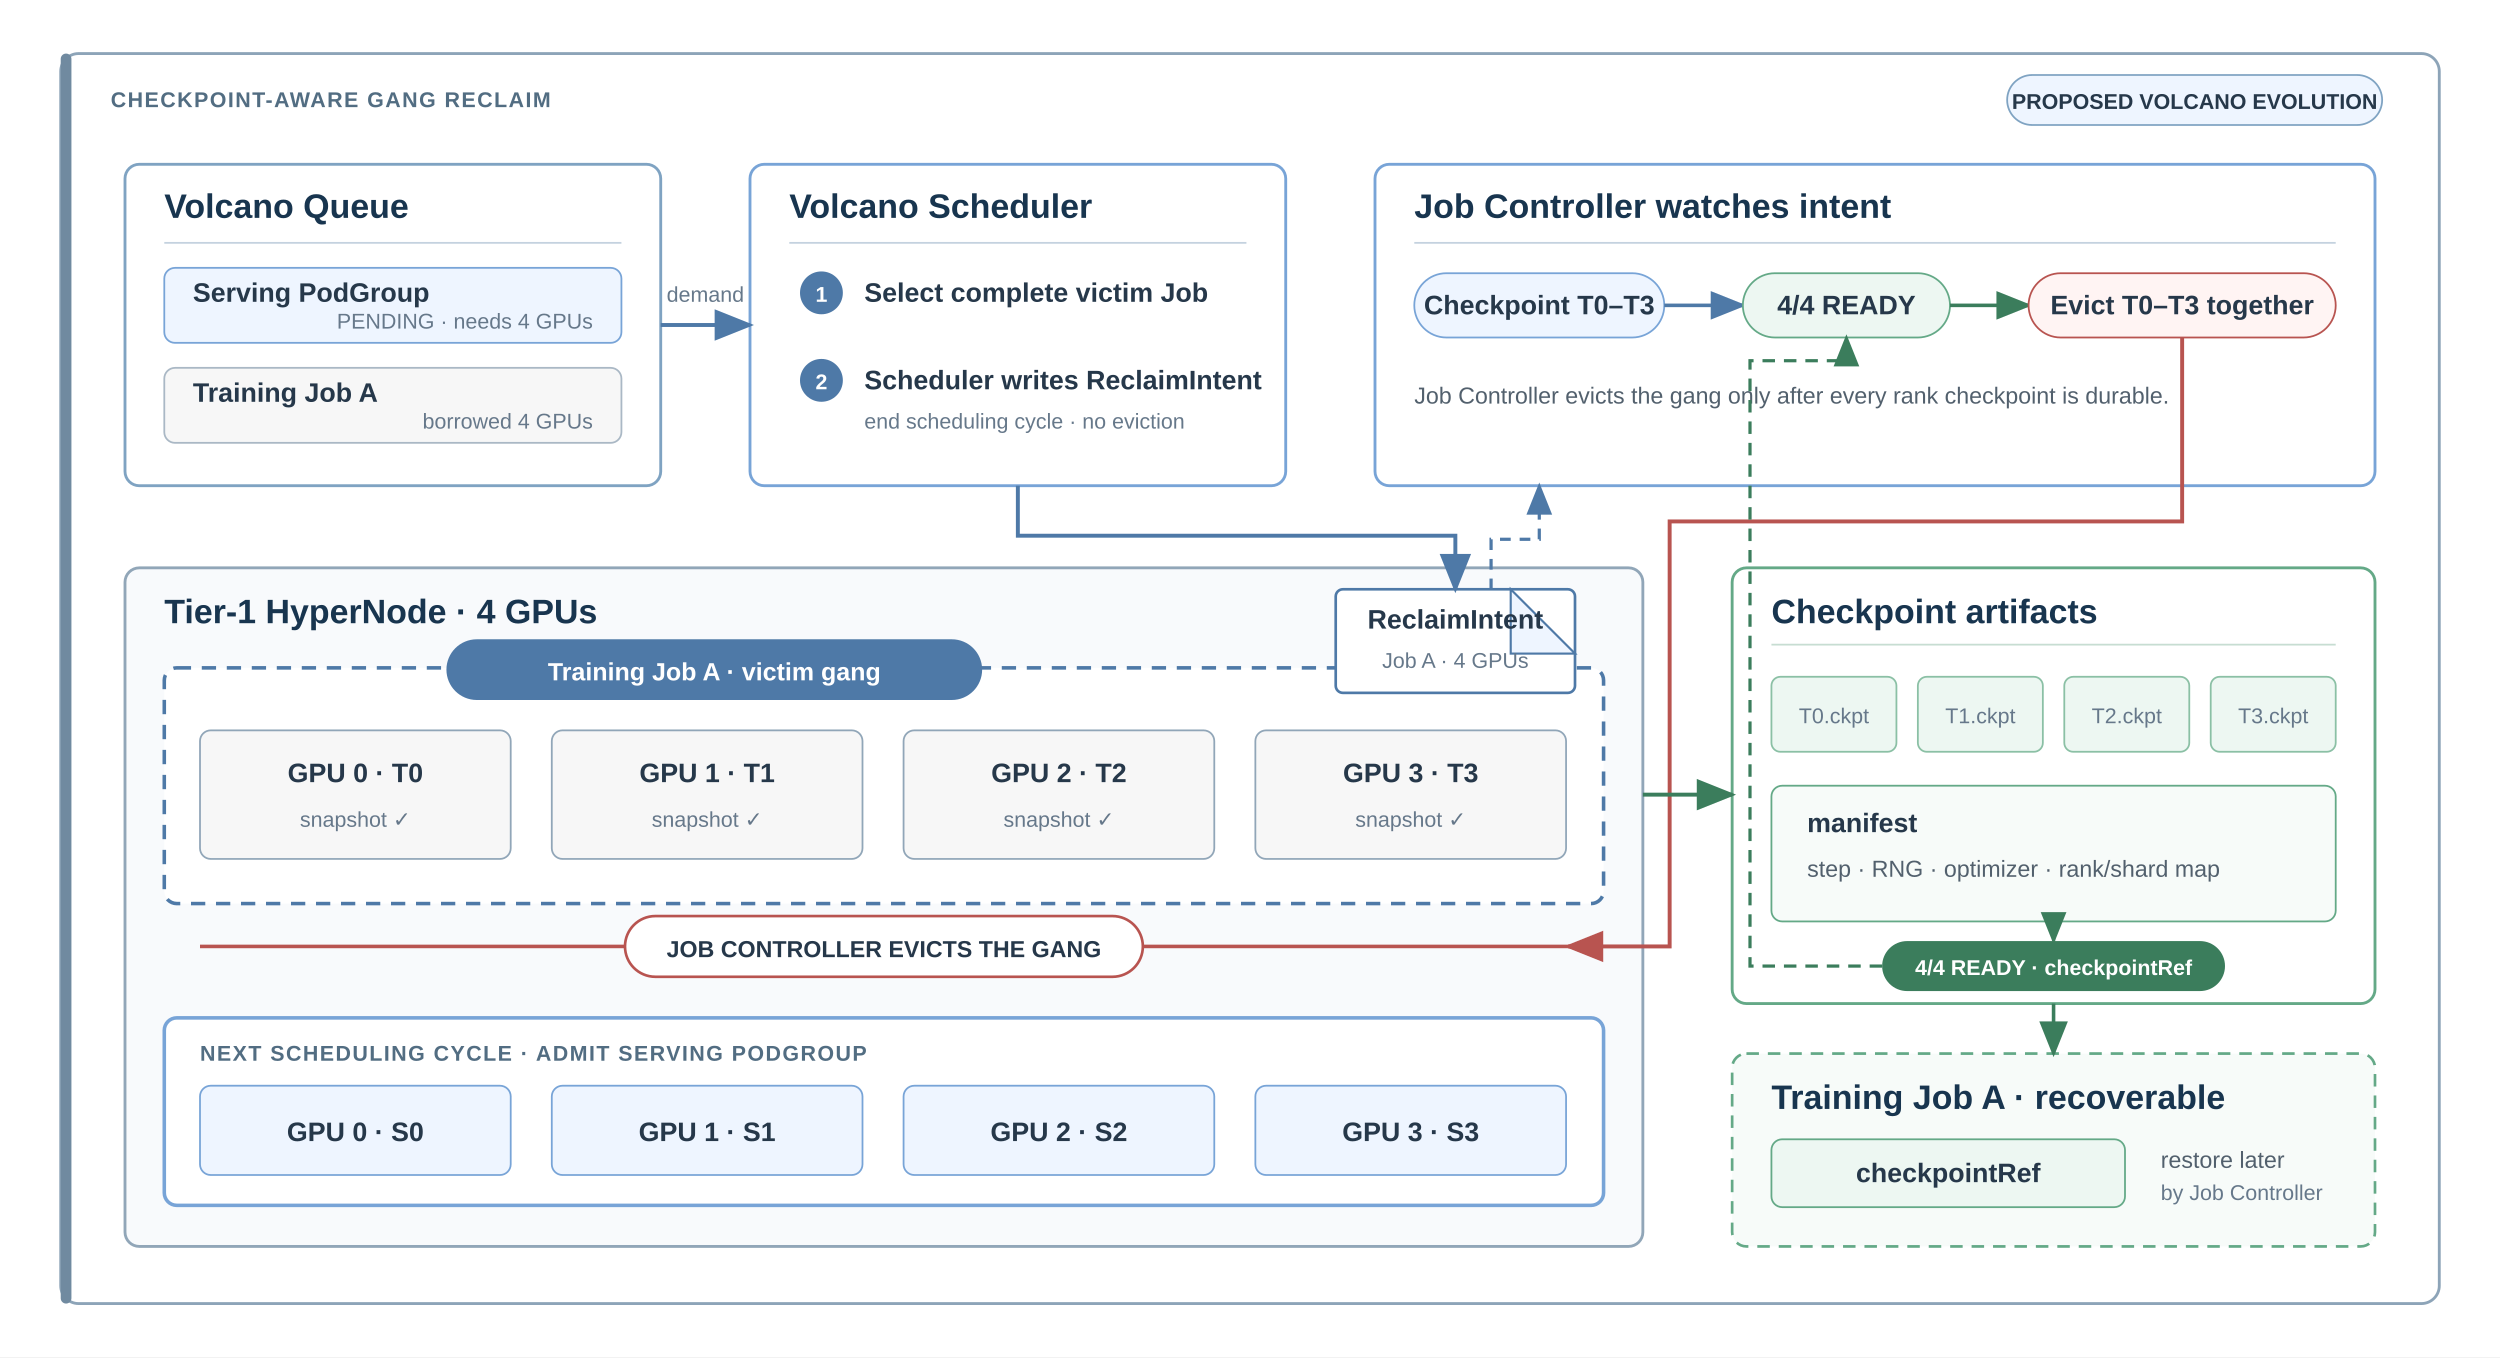
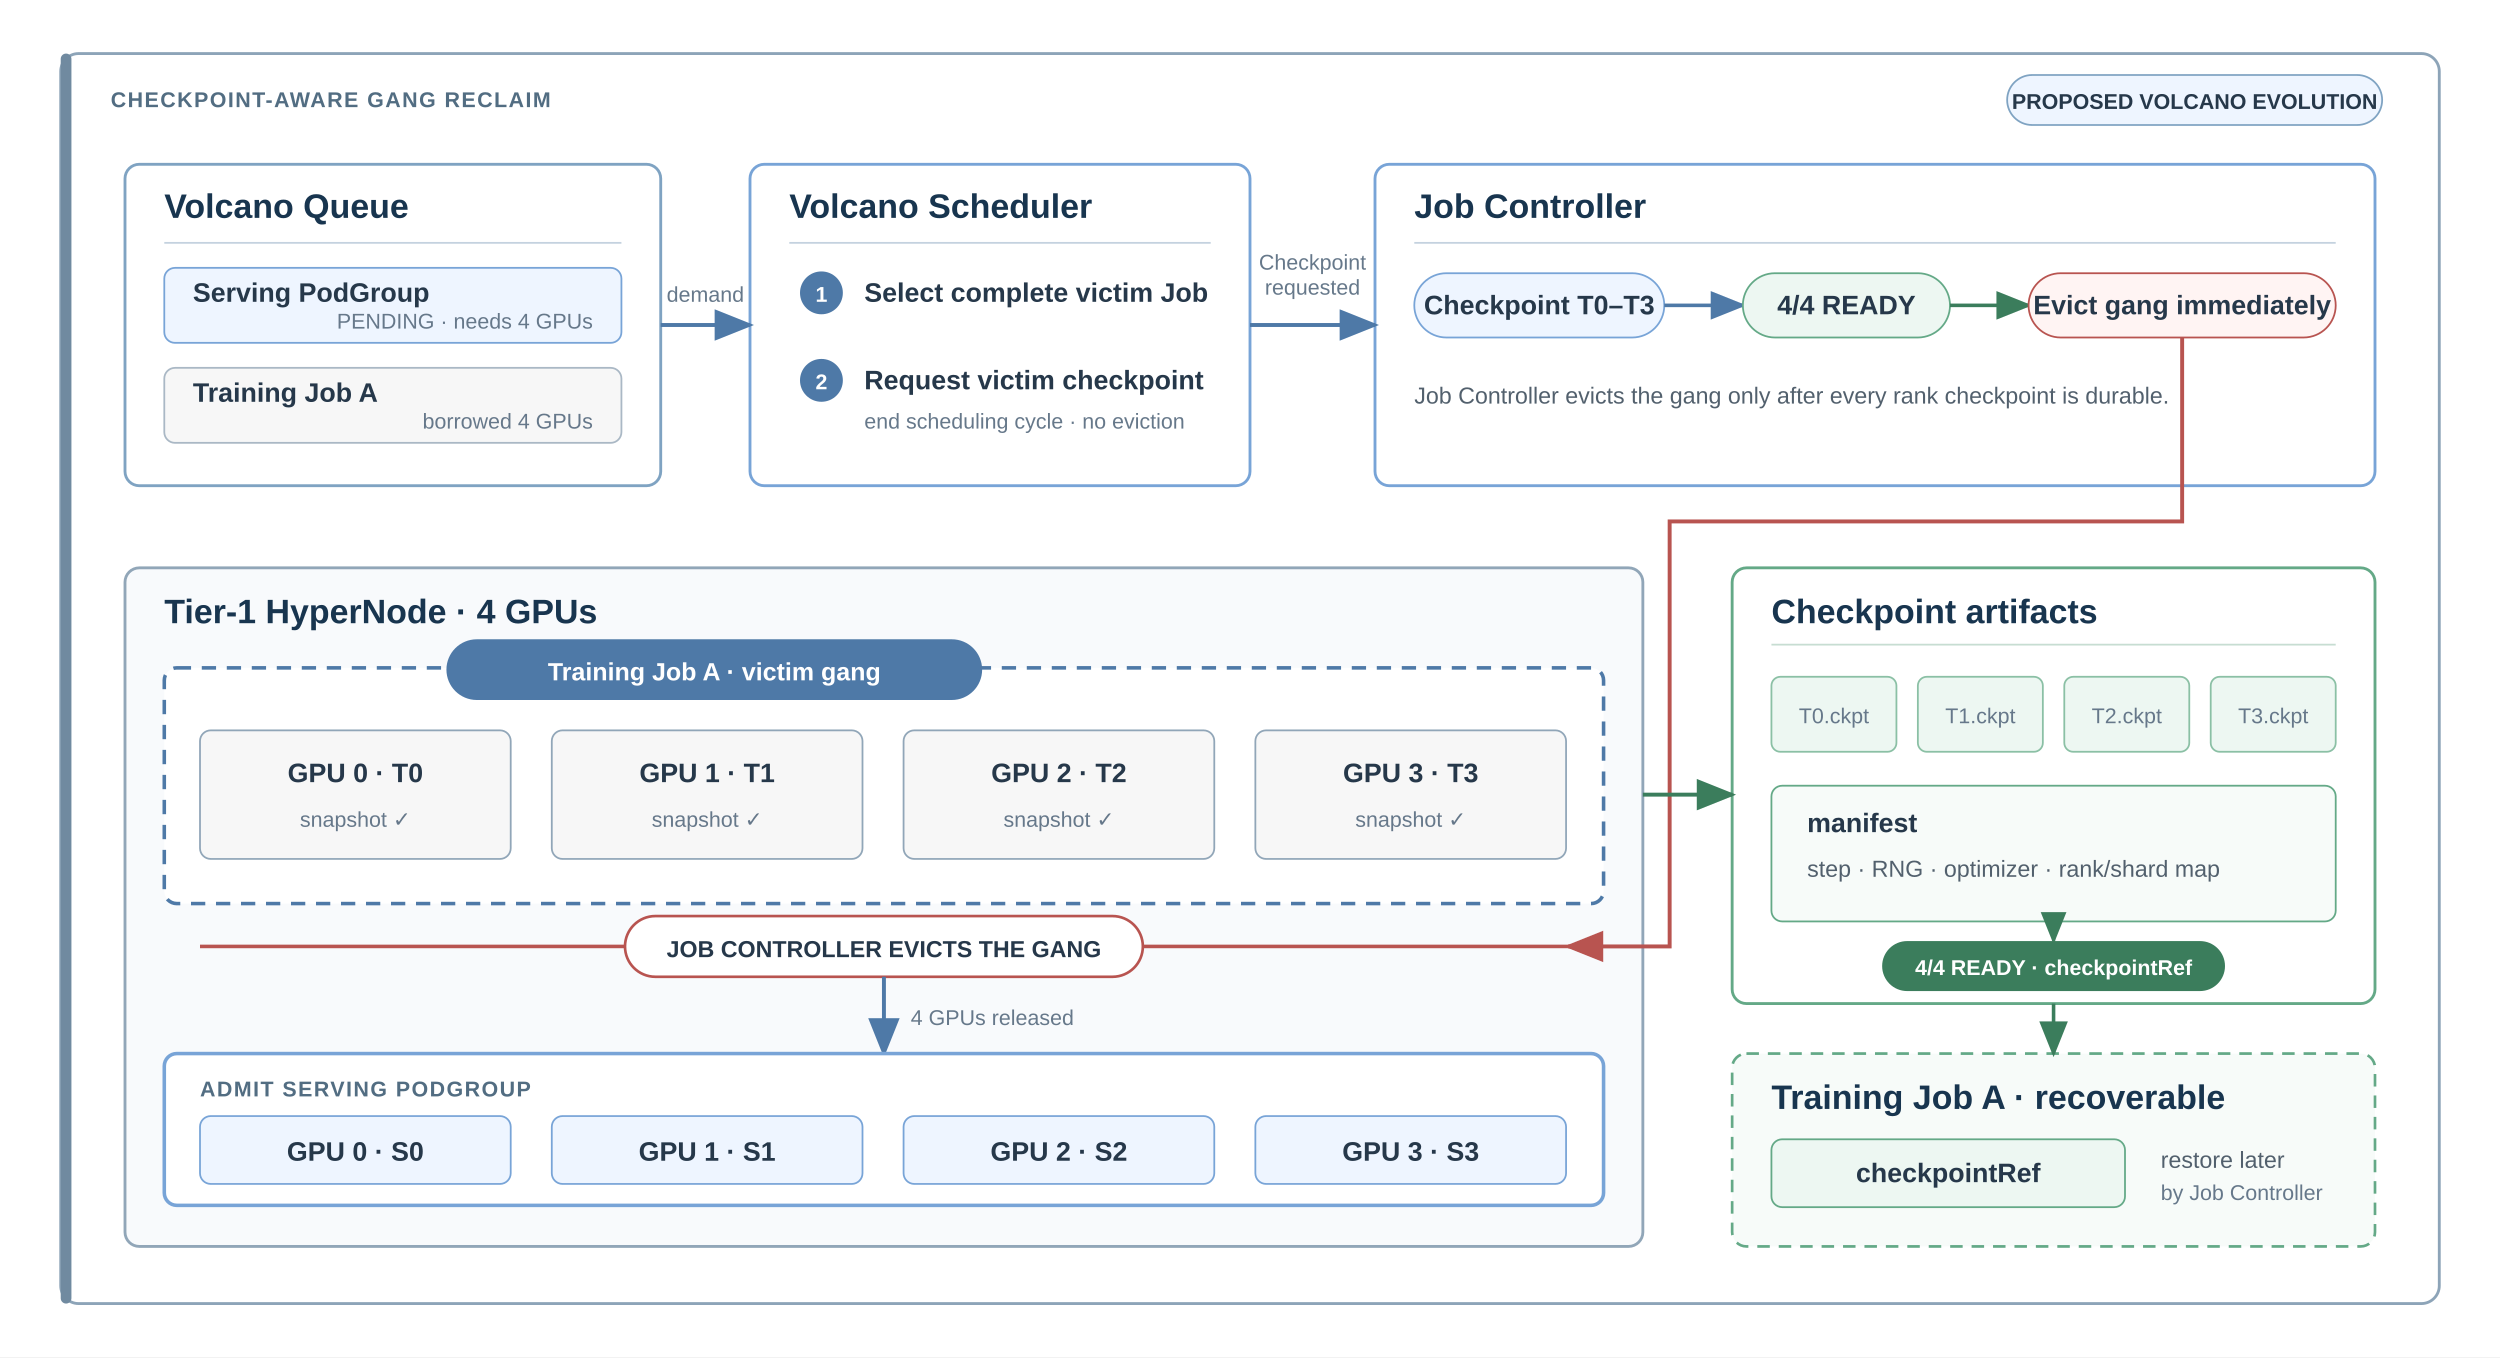
<svg xmlns="http://www.w3.org/2000/svg" width="1400" height="760" viewBox="0 0 1400 760">
  <defs>
    <marker id="blueArrow" markerWidth="10" markerHeight="8" refX="9" refY="4" orient="auto">
      <path d="M0 0L10 4L0 8Z" fill="#4e79a7" />
    </marker>
    <marker id="greenArrow" markerWidth="10" markerHeight="8" refX="9" refY="4" orient="auto">
      <path d="M0 0L10 4L0 8Z" fill="#3b7d5c" />
    </marker>
    <marker id="redArrow" markerWidth="10" markerHeight="8" refX="9" refY="4" orient="auto">
      <path d="M0 0L10 4L0 8Z" fill="#b85450" />
    </marker>
    <style>
      text{font-family:Arial,Helvetica,sans-serif;fill:#26384a}
      .eyebrow{font-size:12px;font-weight:700;letter-spacing:.8px;fill:#526d82}
      .title{font-size:19px;font-weight:700;fill:#18354f}
      .label{font-size:15px;font-weight:700}
      .body{font-size:13px;fill:#52606d}
      .tiny{font-size:12px;fill:#66788a}
      .white{fill:#ffffff}
    </style>
  </defs>
  <rect width="1400" height="760" fill="#ffffff" />
  <rect x="34" y="30" width="1332" height="700" rx="10" fill="#ffffff" stroke="#8da4b8" stroke-width="1.6" />
  <rect x="34" y="30" width="6" height="700" rx="3" fill="#708aa0" />
  <text x="62" y="60" class="eyebrow">CHECKPOINT-AWARE GANG RECLAIM</text>
  <rect x="1124" y="42" width="210" height="28" rx="14" fill="#eef5ff" stroke="#7fa3c2" />
  <text x="1229" y="61" font-size="12" font-weight="700" fill="#355e87" text-anchor="middle">PROPOSED VOLCANO EVOLUTION</text>
  <rect x="70" y="92" width="300" height="180" rx="8" fill="#ffffff" stroke="#7fa3c2" stroke-width="1.6" />
  <text x="92" y="122" class="title">Volcano Queue</text>
  <line x1="92" y1="136" x2="348" y2="136" stroke="#c4d2df" />
  <rect x="92" y="150" width="256" height="42" rx="6" fill="#eef5ff" stroke="#78a4d7" />
  <text x="108" y="169" class="label">Serving PodGroup</text>
  <text x="332" y="184" class="tiny" text-anchor="end">PENDING · needs 4 GPUs</text>
  <rect x="92" y="206" width="256" height="42" rx="6" fill="#f7f7f7" stroke="#aab8c5" />
  <text x="108" y="225" class="label">Training Job A</text>
  <text x="332" y="240" class="tiny" text-anchor="end">borrowed 4 GPUs</text>
-   <rect x="420" y="92" width="300" height="180" rx="8" fill="#ffffff" stroke="#78a4d7" stroke-width="1.6" />
+   <rect x="420" y="92" width="280" height="180" rx="8" fill="#ffffff" stroke="#78a4d7" stroke-width="1.6" />
  <text x="442" y="122" class="title">Volcano Scheduler</text>
-   <line x1="442" y1="136" x2="698" y2="136" stroke="#c4d2df" />
+   <line x1="442" y1="136" x2="678" y2="136" stroke="#c4d2df" />
  <circle cx="460" cy="164" r="12" fill="#4e79a7" />
  <text x="460" y="169" class="white" font-size="12" font-weight="700" text-anchor="middle">1</text>
  <text x="484" y="169" class="label">Select complete victim Job</text>
  <circle cx="460" cy="213" r="12" fill="#4e79a7" />
  <text x="460" y="218" class="white" font-size="12" font-weight="700" text-anchor="middle">2</text>
-   <text x="484" y="218" class="label">Scheduler writes ReclaimIntent</text>
+   <text x="484" y="218" class="label">Request victim checkpoint</text>
  <text x="484" y="240" class="tiny">end scheduling cycle · no eviction</text>
  <rect x="770" y="92" width="560" height="180" rx="8" fill="#ffffff" stroke="#78a4d7" stroke-width="1.6" />
-   <text x="792" y="122" class="title">Job Controller watches intent</text>
+   <text x="792" y="122" class="title">Job Controller</text>
  <line x1="792" y1="136" x2="1308" y2="136" stroke="#c4d2df" />
  <rect x="792" y="153" width="140" height="36" rx="18" fill="#eef5ff" stroke="#78a4d7" />
  <text x="862" y="176" class="label" text-anchor="middle">Checkpoint T0–T3</text>
  <path d="M932 171H976" fill="none" stroke="#4e79a7" stroke-width="2" marker-end="url(#blueArrow)" />
  <rect x="976" y="153" width="116" height="36" rx="18" fill="#edf7f2" stroke="#64a987" />
  <text x="1034" y="176" class="label" fill="#285f49" text-anchor="middle">4/4 READY</text>
  <path d="M1092 171H1136" fill="none" stroke="#3b7d5c" stroke-width="2" marker-end="url(#greenArrow)" />
  <rect x="1136" y="153" width="172" height="36" rx="18" fill="#fff4f3" stroke="#b85450" />
-   <text x="1222" y="176" class="label" fill="#7f2f2b" text-anchor="middle">Evict T0–T3 together</text>
+   <text x="1222" y="176" class="label" fill="#7f2f2b" text-anchor="middle">Evict gang immediately</text>
  <text x="792" y="226" class="body">Job Controller evicts the gang only after every rank checkpoint is durable.</text>
  <path d="M370 182H420" fill="none" stroke="#4e79a7" stroke-width="2.2" marker-end="url(#blueArrow)" />
  <text x="395" y="169" class="tiny" text-anchor="middle">demand</text>
+   <path d="M700 182H770" fill="none" stroke="#4e79a7" stroke-width="2.2" marker-end="url(#blueArrow)" />
+   <text x="735" y="151" class="tiny" text-anchor="middle">Checkpoint</text>
+   <text x="735" y="165" class="tiny" text-anchor="middle">requested</text>
  <rect x="70" y="318" width="850" height="380" rx="8" fill="#f8fafc" stroke="#91a6b8" stroke-width="1.6" />
  <text x="92" y="349" class="title">Tier-1 HyperNode · 4 GPUs</text>
  <rect x="92" y="374" width="806" height="132" rx="7" fill="#ffffff" stroke="#4e79a7" stroke-width="2" stroke-dasharray="8 6" />
  <rect x="250" y="358" width="300" height="34" rx="17" fill="#4e79a7" />
  <text x="400" y="381" class="white" font-size="14" font-weight="700" text-anchor="middle">Training Job A · victim gang</text>
  <rect x="112" y="409" width="174" height="72" rx="6" fill="#f7f7f7" stroke="#91a6b8" />
  <rect x="309" y="409" width="174" height="72" rx="6" fill="#f7f7f7" stroke="#91a6b8" />
  <rect x="506" y="409" width="174" height="72" rx="6" fill="#f7f7f7" stroke="#91a6b8" />
  <rect x="703" y="409" width="174" height="72" rx="6" fill="#f7f7f7" stroke="#91a6b8" />
  <text x="199" y="438" class="label" text-anchor="middle">GPU 0 · T0</text>
  <text x="199" y="463" class="tiny" text-anchor="middle">snapshot ✓</text>
  <text x="396" y="438" class="label" text-anchor="middle">GPU 1 · T1</text>
  <text x="396" y="463" class="tiny" text-anchor="middle">snapshot ✓</text>
  <text x="593" y="438" class="label" text-anchor="middle">GPU 2 · T2</text>
  <text x="593" y="463" class="tiny" text-anchor="middle">snapshot ✓</text>
  <text x="790" y="438" class="label" text-anchor="middle">GPU 3 · T3</text>
  <text x="790" y="463" class="tiny" text-anchor="middle">snapshot ✓</text>
-   <rect x="748" y="330" width="134" height="58" rx="4" fill="#ffffff" stroke="#4e79a7" stroke-width="1.5" />
-   <path d="M846 330L882 366H846Z" fill="#eef5ff" stroke="#4e79a7" stroke-width="1.2" />
-   <text x="815" y="352" class="label" text-anchor="middle">ReclaimIntent</text>
-   <text x="815" y="374" class="tiny" text-anchor="middle">Job A · 4 GPUs</text>
-   <path d="M570 272V300H815V330" fill="none" stroke="#4e79a7" stroke-width="2.2" marker-end="url(#blueArrow)" />
-   <path d="M835 330V302H862V272" fill="none" stroke="#4e79a7" stroke-width="1.8" stroke-dasharray="6 5" marker-end="url(#blueArrow)" />
  <line x1="112" y1="530" x2="878" y2="530" stroke="#b85450" stroke-width="2" />
  <rect x="350" y="513" width="290" height="34" rx="17" fill="#ffffff" stroke="#b85450" stroke-width="1.5" />
  <text x="495" y="536" font-size="13" font-weight="700" fill="#8a3b37" text-anchor="middle">JOB CONTROLLER EVICTS THE GANG</text>
  <path d="M1222 189V292H935V530H878" fill="none" stroke="#b85450" stroke-width="2.2" marker-end="url(#redArrow)" />
-   <rect x="92" y="570" width="806" height="105" rx="7" fill="#ffffff" stroke="#78a4d7" stroke-width="2" />
-   <text x="112" y="594" class="eyebrow">NEXT SCHEDULING CYCLE · ADMIT SERVING PODGROUP</text>
-   <rect x="112" y="608" width="174" height="50" rx="6" fill="#eef5ff" stroke="#78a4d7" />
-   <rect x="309" y="608" width="174" height="50" rx="6" fill="#eef5ff" stroke="#78a4d7" />
-   <rect x="506" y="608" width="174" height="50" rx="6" fill="#eef5ff" stroke="#78a4d7" />
-   <rect x="703" y="608" width="174" height="50" rx="6" fill="#eef5ff" stroke="#78a4d7" />
-   <text x="199" y="639" class="label" text-anchor="middle">GPU 0 · S0</text>
-   <text x="396" y="639" class="label" text-anchor="middle">GPU 1 · S1</text>
-   <text x="593" y="639" class="label" text-anchor="middle">GPU 2 · S2</text>
-   <text x="790" y="639" class="label" text-anchor="middle">GPU 3 · S3</text>
+   <path d="M495 547V590" fill="none" stroke="#4e79a7" stroke-width="2.2" marker-end="url(#blueArrow)" />
+   <text x="510" y="574" class="tiny">4 GPUs released</text>
+   <rect x="92" y="590" width="806" height="85" rx="7" fill="#ffffff" stroke="#78a4d7" stroke-width="2" />
+   <text x="112" y="614" class="eyebrow">ADMIT SERVING PODGROUP</text>
+   <rect x="112" y="625" width="174" height="38" rx="6" fill="#eef5ff" stroke="#78a4d7" />
+   <rect x="309" y="625" width="174" height="38" rx="6" fill="#eef5ff" stroke="#78a4d7" />
+   <rect x="506" y="625" width="174" height="38" rx="6" fill="#eef5ff" stroke="#78a4d7" />
+   <rect x="703" y="625" width="174" height="38" rx="6" fill="#eef5ff" stroke="#78a4d7" />
+   <text x="199" y="650" class="label" text-anchor="middle">GPU 0 · S0</text>
+   <text x="396" y="650" class="label" text-anchor="middle">GPU 1 · S1</text>
+   <text x="593" y="650" class="label" text-anchor="middle">GPU 2 · S2</text>
+   <text x="790" y="650" class="label" text-anchor="middle">GPU 3 · S3</text>
  <rect x="970" y="318" width="360" height="244" rx="8" fill="#ffffff" stroke="#64a987" stroke-width="1.6" />
  <text x="992" y="349" class="title">Checkpoint artifacts</text>
  <line x1="992" y1="361" x2="1308" y2="361" stroke="#c7ddd2" />
  <rect x="992" y="379" width="70" height="42" rx="5" fill="#edf7f2" stroke="#8bc0a5" />
  <text x="1027" y="405" class="tiny" text-anchor="middle">T0.ckpt</text>
  <rect x="1074" y="379" width="70" height="42" rx="5" fill="#edf7f2" stroke="#8bc0a5" />
  <text x="1109" y="405" class="tiny" text-anchor="middle">T1.ckpt</text>
  <rect x="1156" y="379" width="70" height="42" rx="5" fill="#edf7f2" stroke="#8bc0a5" />
  <text x="1191" y="405" class="tiny" text-anchor="middle">T2.ckpt</text>
  <rect x="1238" y="379" width="70" height="42" rx="5" fill="#edf7f2" stroke="#8bc0a5" />
  <text x="1273" y="405" class="tiny" text-anchor="middle">T3.ckpt</text>
  <rect x="992" y="440" width="316" height="76" rx="6" fill="#f7fbf9" stroke="#64a987" />
  <text x="1012" y="466" class="label">manifest</text>
  <text x="1012" y="491" class="body">step · RNG · optimizer · rank/shard map</text>
  <rect x="1054" y="527" width="192" height="28" rx="14" fill="#3b7d5c" />
  <text x="1150" y="546" class="white" font-size="12" font-weight="700" text-anchor="middle">4/4 READY · checkpointRef</text>
  <path d="M920 445H970" fill="none" stroke="#3b7d5c" stroke-width="2.2" marker-end="url(#greenArrow)" />
  <path d="M1150 516V527" fill="none" stroke="#3b7d5c" stroke-width="1.8" marker-end="url(#greenArrow)" />
-   <path d="M1054 541H980V202H1034V189" fill="none" stroke="#3b7d5c" stroke-width="1.8" stroke-dasharray="7 5" marker-end="url(#greenArrow)" />
  <rect x="970" y="590" width="360" height="108" rx="8" fill="#f7fbf9" stroke="#64a987" stroke-width="1.5" stroke-dasharray="7 5" />
  <text x="992" y="621" class="title">Training Job A · recoverable</text>
  <rect x="992" y="638" width="198" height="38" rx="6" fill="#edf7f2" stroke="#64a987" />
  <text x="1091" y="662" class="label" fill="#285f49" text-anchor="middle">checkpointRef</text>
  <text x="1210" y="654" class="body">restore later</text>
  <text x="1210" y="672" class="tiny">by Job Controller</text>
  <path d="M1150 562V590" fill="none" stroke="#3b7d5c" stroke-width="2" marker-end="url(#greenArrow)" />
</svg>
